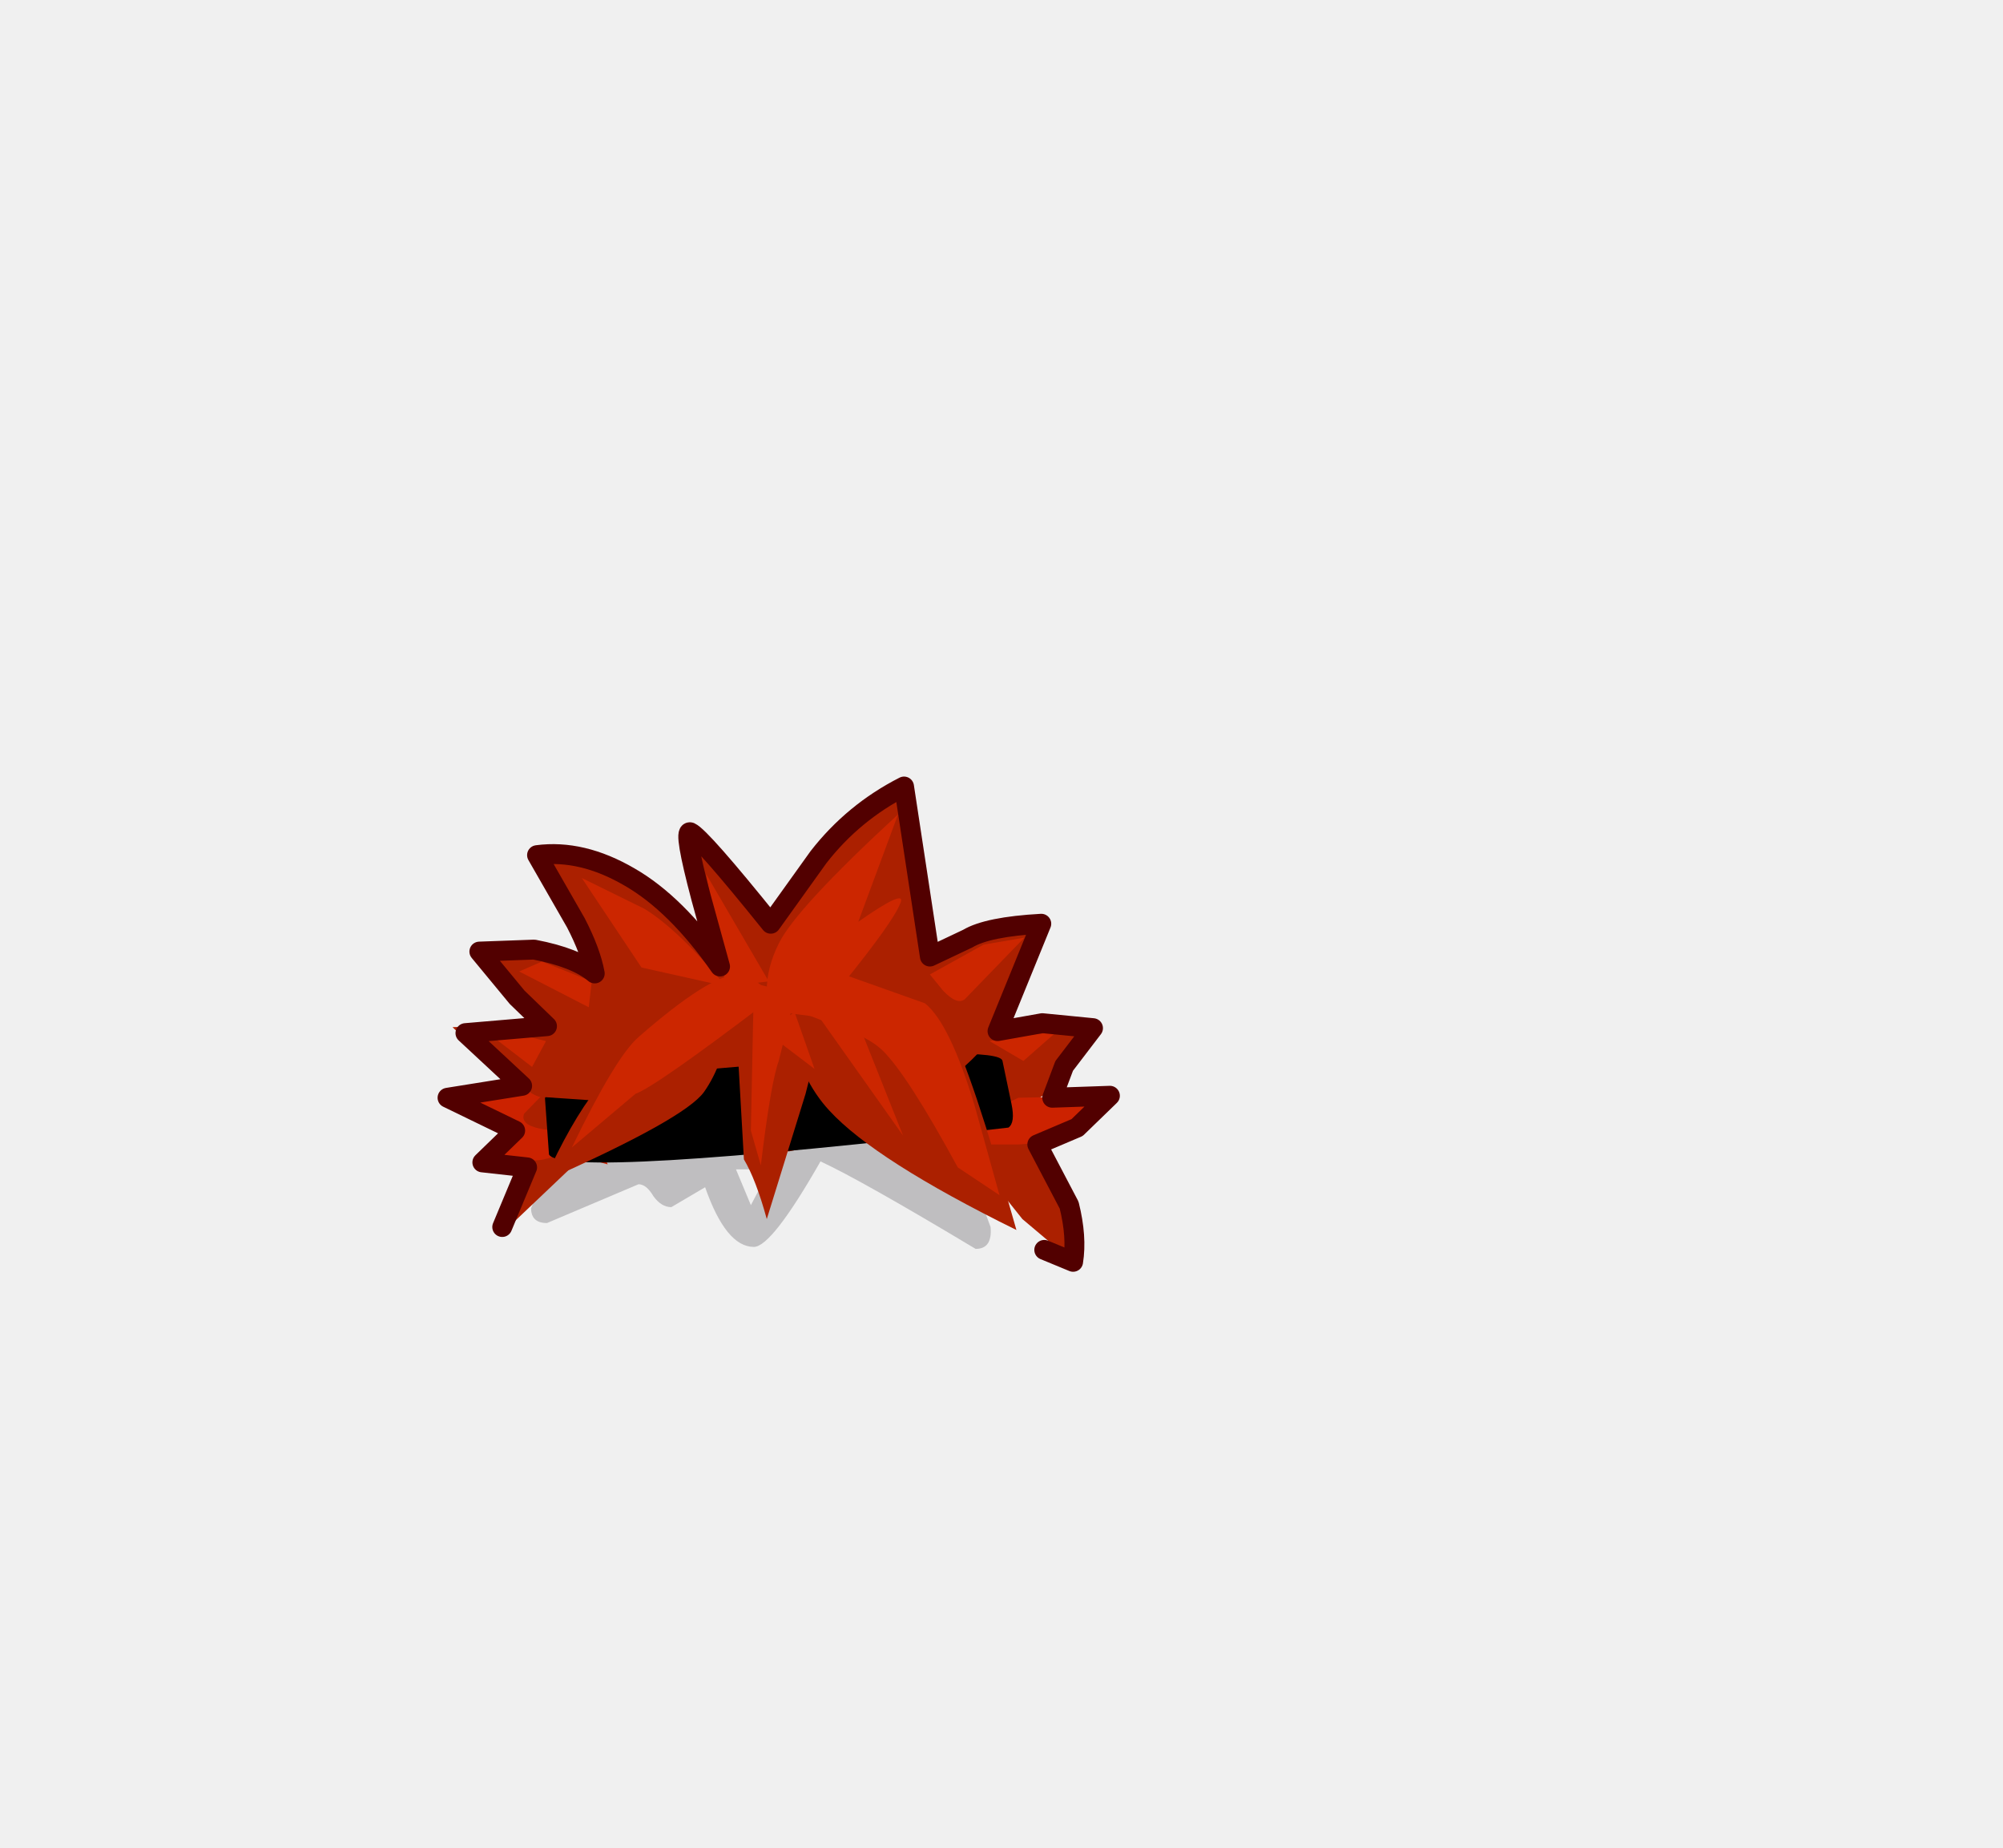
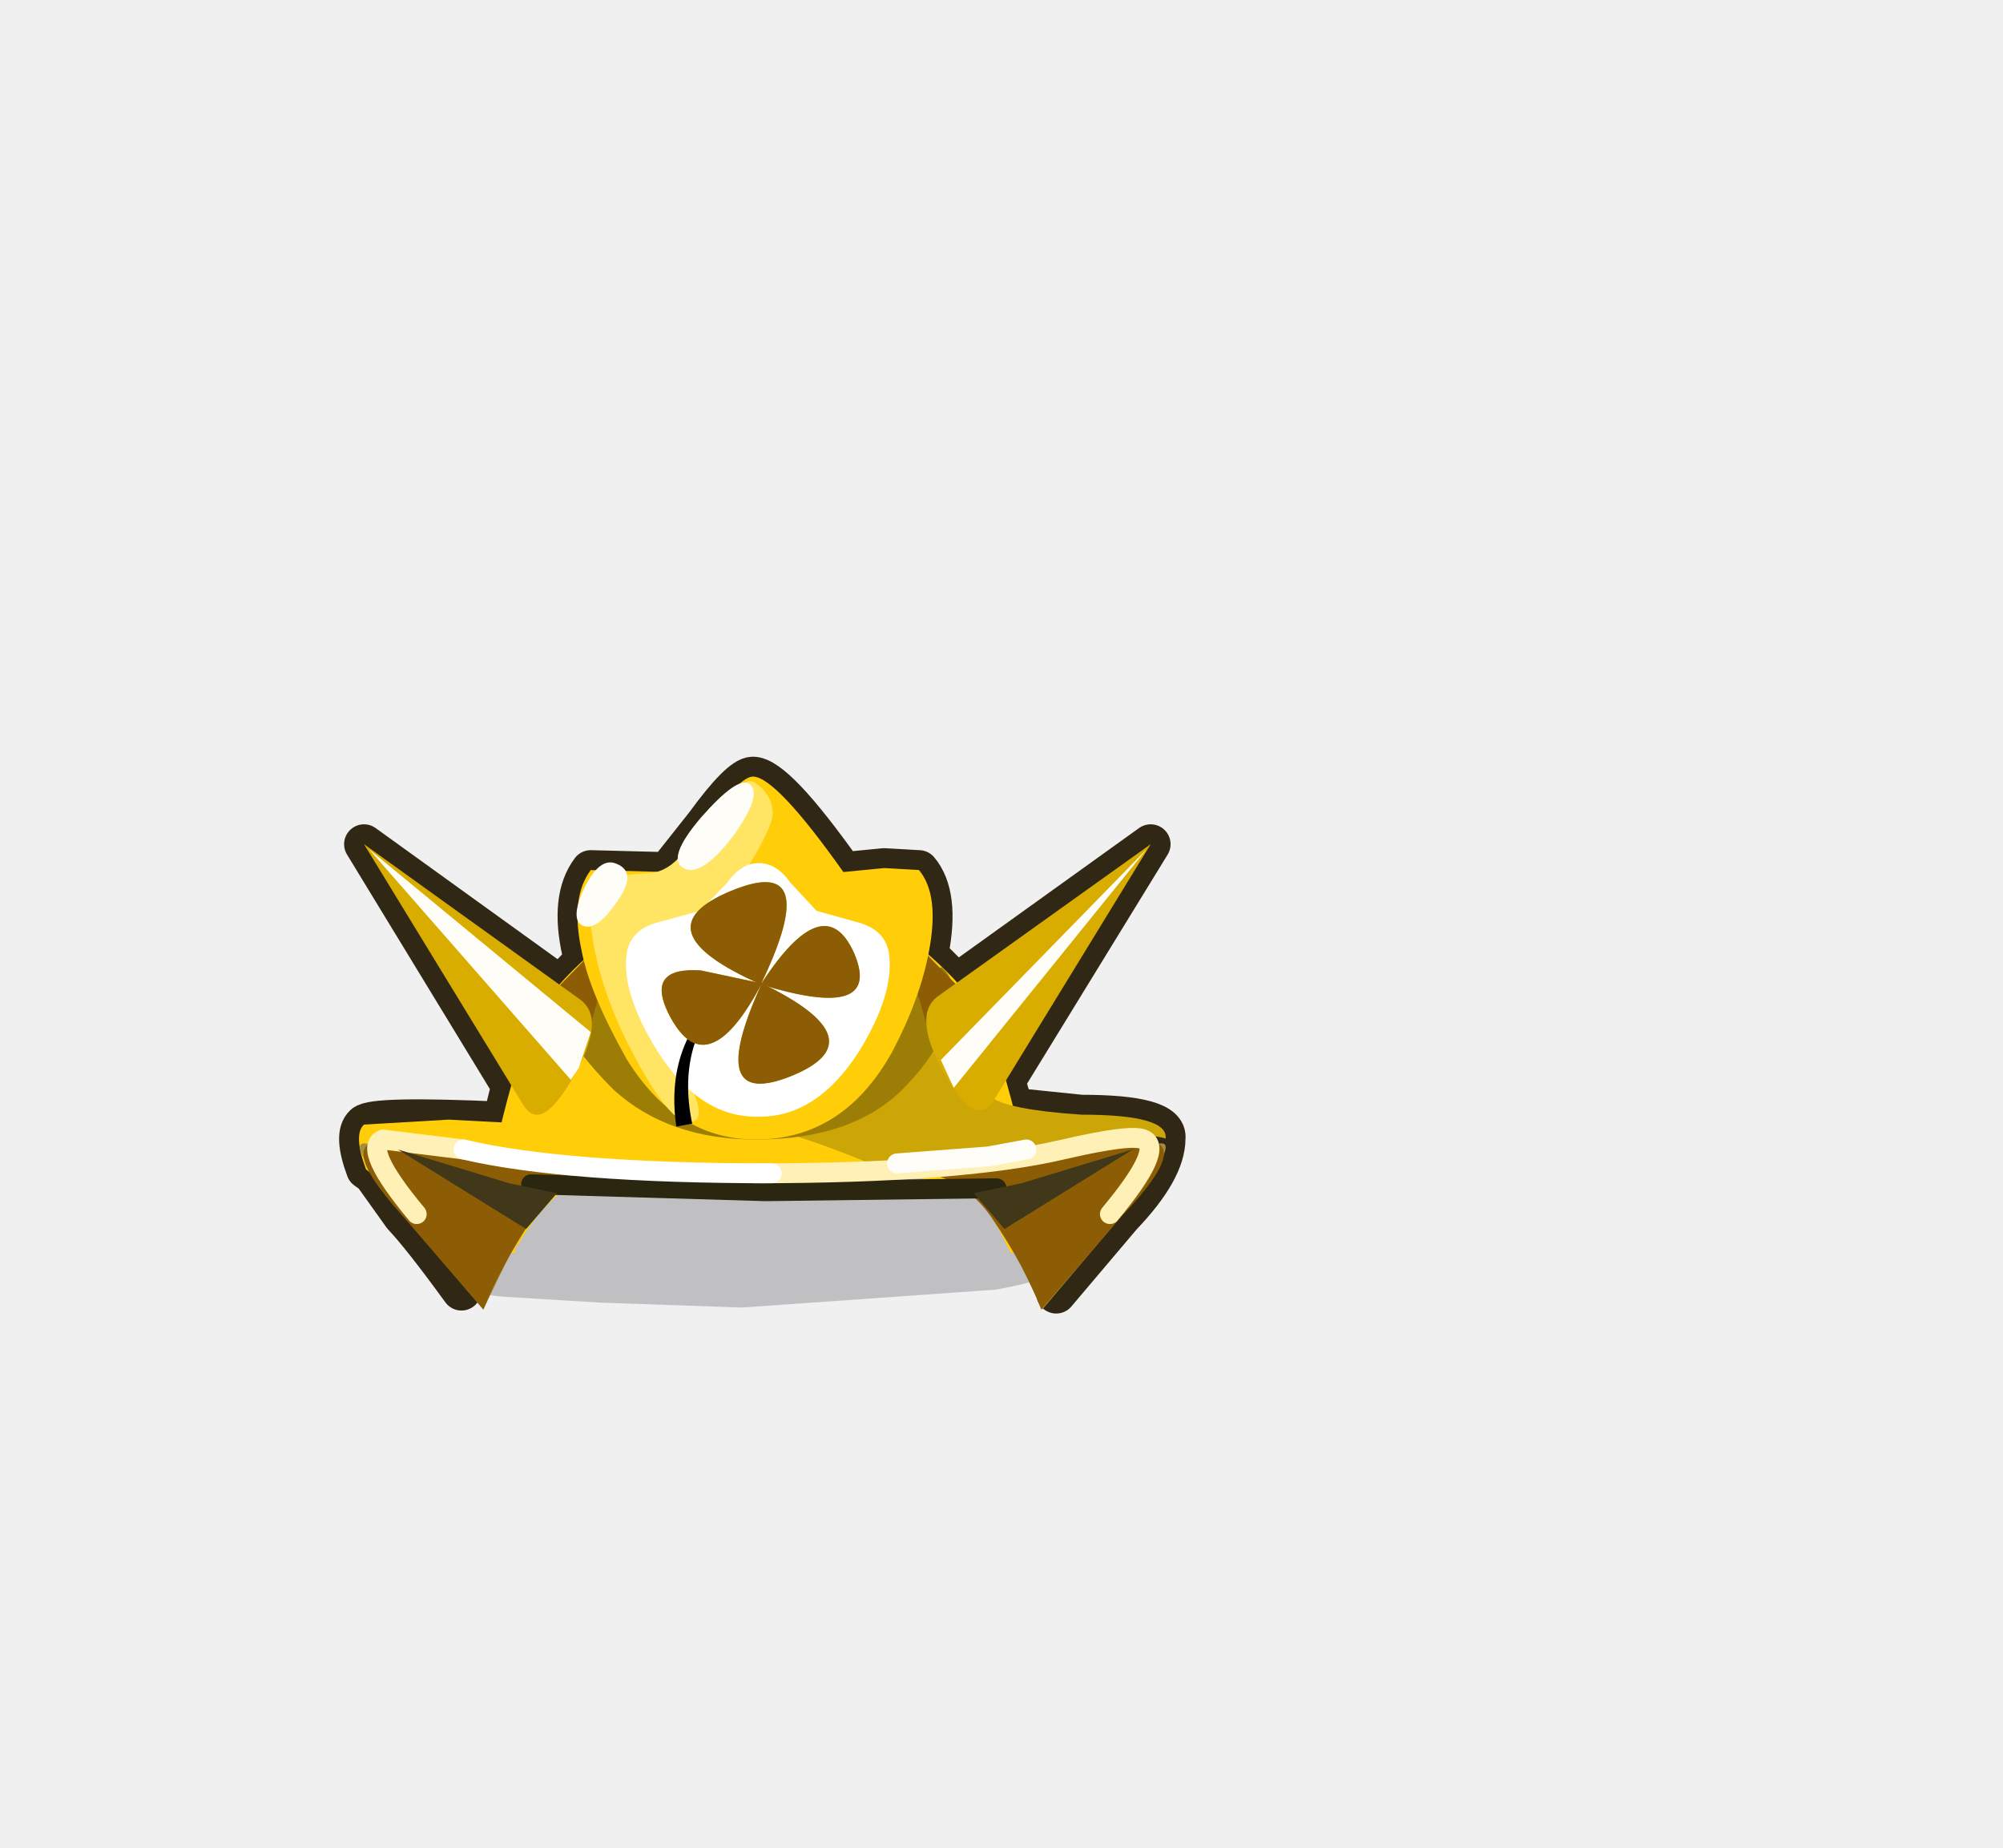
<svg xmlns="http://www.w3.org/2000/svg" xmlns:xlink="http://www.w3.org/1999/xlink" height="92.9" width="100.7">
-   <use height="24.9" transform="translate(22 39.05)" width="34.3" xlink:href="#a" />
+   <use height="28" transform="translate(17.05 38.05)" width="42.55" xlink:href="#a" />
  <defs>
    <g id="a">
-       <path d="m2.9 6.9.85-.25q4.45 0 5.5 1.05l.85 1.4 1.05 2.85q.1 1.1-.75 1.1-5.75-3.45-7.8-4.4-2.45 4.3-3.35 4.3-1.4 0-2.45-3l-1.7 1q-.5 0-.9-.55-.35-.6-.75-.6l-4.6 1.95q-.8 0-.8-.75 1.65-3.95 2.25-3.95.75 0 .75.75L-3 7.55.8 8q1-1.1 2.1-1.1m4.55 1.6q.35.1.9.6l-.95-.65.05.05M-.9 10.85l.95-1.8h-1.7l.75 1.8" fill="#2c2833" fill-opacity=".251" fill-rule="evenodd" transform="translate(16.65 10.7)" />
-       <path d="m1 8.15-3.1-.6q-1-5.95 1.95-10.3 3-4.3 6.95-7.45Q9.15-.25 8.3 2.45q-1.1 3.5-2.7 4.5l-2.35.75L1 8.15m7.05-2.5 4.15-.6 1.3 2.75q.05.4 1.6 3.05.5 1.55.2 2.85l-2.55-2.15-4.7-5.9m-20 1.85 3.45.1-5 4.75 1.55-4.85" fill="#ab2000" fill-rule="evenodd" transform="translate(16.65 10.7)" />
-       <path d="m-8.1 8.8-4.25-1.15q-2.05-.85-3.45-2.3l5.2-.25q2.35.65 3.6 1.25L-8.25 8.4l.15.4" fill="#c20" fill-rule="evenodd" transform="translate(16.65 10.7)" />
-       <path d="m-9.25 4.7-.65 3.25q-1.1.65-1.85.65h-2.15q.4-1.4 1.9-2.4t2.75-1.5" fill="#c20" fill-rule="evenodd" transform="translate(16.65 10.7)" />
-       <path d="M10.2 1.45q3.3.65 2.15 4.65-.6.8-3.8.7l-4.1-.2-13.05.5q-4.1.2-3.7-.85l1.6-1.65q1.35-1.45 4.8-2.65Q-2.4.65.65.45q3.4-.3 9.55 1" fill="#ab2000" fill-rule="evenodd" transform="translate(16.65 10.7)" />
-       <path d="m9.1 2.7 3.95-.75h3.25q-1.25 2.35-2.15 3.1-1.5 1.25-2.7 1.1-1.55-.35-1.75-.8l-.75-3.2.15.55" fill="#ab2000" fill-rule="evenodd" transform="translate(16.65 10.7)" />
-       <path d="m11 7.8-.9-1.2 2.45-1.15 4.6-.1L14.7 7.3q-.55.4-2.15.5H11" fill="#c20" fill-rule="evenodd" transform="translate(16.65 10.7)" />
-       <path d="M12.05 6.95q-22.45 2.6-23.1 1.35l-.2-2.8q-.1-.85 11.4-1.75 11.5-.95 11.6-.15l.45 2.15q.2.95-.15 1.2" fill-rule="evenodd" transform="translate(16.65 10.7)" />
-       <path d="M13.7-3.3q-1.65 4.8-2.6 5.9-1.9 2.1-2.75 2.2-2.9.45-3.6-.45L4.9 2.5l1.6-2q1.85-2.15 3.05-2.65Q11.5-2.9 13.7-3.3M-3.95-7.9q3.6 3.65 4.6 6.15.95 2.5-.2 4.7l-.95.8L-3.95-7.9" fill="#ab2000" fill-rule="evenodd" transform="translate(16.65 10.7)" />
-       <path d="M-11.65-6.75q4.2.85 6.5 2.75l5.8 5.1Q-.8 2.5-1.8 3.05l-3.35.15q-1.1-.1-1.65-.8L-8.2.2q-1.3-1.95-3.45-6.95" fill="#ab2000" fill-rule="evenodd" transform="translate(16.65 10.7)" />
-       <path d="m-14.55-1.9 3.55.15q2 .2 6.85 4.05-2.4 1.7-3.7 2.05l-1.35-.1-1.2-1-4.15-5.15" fill="#ab2000" fill-rule="evenodd" transform="translate(16.65 10.7)" />
-       <path d="M-7 3.55-8.6 5.6l-2.95-.2Q-12.7 5-15.9 1.9l3.4-.1q1.35.3 5.5 1.75M3.35-.9 5.9.05q2.65 1.15 3.25 2.2 1 1.7 3.3 9.85-7.1-3.5-9.4-6Q1.6 4.55.95 1.75l-.4-2.5 2.8-.15" fill="#ab2000" fill-rule="evenodd" transform="translate(16.65 10.7)" />
-       <path d="M-5 1.8v-.65l3.1.35q-.4 2.3-1.35 3.65-.95 1.35-8.05 4.5 1.35-3 2.65-4.65Q-7.3 3.3-5 1.8m7.2.25q.3.75-.35 3.2l-1.95 6.3q-.55-2-1.15-3L-1.6 2.4l.15-.65 3.65.3" fill="#ab2000" fill-rule="evenodd" transform="translate(16.65 10.7)" />
-       <path d="M9.5 8.95Q7 4.35 5.75 3.1q-.7-.7-2.35-1.25L1.75 1.2Q1.35.65 1.5 0q.25-.9 1.85-.9L7.85.7q1.25 1 2.5 5.15l1.25 4.5-2.1-1.4" fill="#cc2600" fill-rule="evenodd" transform="translate(16.65 10.7)" />
-       <path d="M.5-2.3q.85-1.75 6-6.5l-2 5.4Q7-5.15 6.6-4.3q-.35.9-2.85 4 .85 1.75.35 1.9L.25 1.1Q-.1 1.05-.1.05q0-1.15.6-2.35" fill="#cc2600" fill-rule="evenodd" transform="translate(16.65 10.7)" />
-       <path d="m-2.15-.15-1-5.65L0-.4l-2.15.25m1.75 9L-.9 7.1l.15-7.4 2.1.5L.5 3.6Q.1 4.7-.4 8.85" fill="#cc2600" fill-rule="evenodd" transform="translate(16.65 10.7)" />
-       <path d="M1.3 1.15 2.3 4-.2 2.1l1.5-.95M12.85-2.6l-3 3.1q-.4.3-1.1-.45l-.65-.8 2.7-1.5 2.05-.35M11.1 2.6l1.35-.25 2-.2L12.8 3.6l-1.7-1m-6.5-.65 2.15 5.4-4.25-6 2.1.6M-.05.6Q-5.7 4.9-6.7 5.25l-3.2 2.7Q-7.7 3.4-6.55 2.4q3.6-3.15 5-3.15.65 0 1.5.85v.5" fill="#cc2600" fill-rule="evenodd" transform="translate(16.65 10.7)" />
-       <path d="M-2.15-.15-6.4-1.1l-3-4.5 3.15 1.55q1.65 1 4.1 3.9M-11.4-1.4l2.5 1-.15 1.3-3.5-1.8 1.15-.5m-3.3 3.15 3.5.85-.7 1.3-2.8-2.15" fill="#cc2600" fill-rule="evenodd" transform="translate(16.65 10.7)" />
-       <path d="m-13.4 11.95 1.25-3-2.25-.25 1.65-1.6-3.4-1.65 3.75-.6-2.85-2.65 4.1-.35-1.5-1.45-1.9-2.3 2.75-.1q2.1.4 3.05 1.2-.2-1.1-.95-2.55l-1.95-3.4q2.25-.3 4.65 1.1 2.35 1.35 4.55 4.5L-3.4-4.6q-.9-3.4-.55-3.3.55.25 4.05 4.6l2.4-3.35Q4.25-8.9 6.8-10.2l1.3 8.55 1.9-.9q1-.6 3.7-.75l-2.2 5.4 2.25-.4 2.55.25-1.45 1.9-.6 1.6 2.9-.1-1.65 1.6-2 .85 1.6 3.05q.4 1.6.2 2.85l-1.45-.6" fill="none" stroke="#520000" stroke-linecap="round" stroke-linejoin="round" transform="translate(16.65 10.7)" />
+       <path d="M13.65 10.7q.9.3 1.4.7.8.1.95 1.2 0 1.7-4.6 2.5l-12.75.9-7.15-.25-4.9-.3q-1.6-.15-2.05-.6l-.25-.75-.05-.25.05-.4q-.65-.45-.65-1.3 0-1.55 1.8-2.05l1.75-.3 1.25-1.35q2.15-1.8 5.6-1.8 20.1 0 20.1 2.95 0 .8-.5 1.1M-5.7 9.2l-2 .25 4.9-.1h1.05L-5.7 9.2" fill="#302d39" fill-opacity=".251" fill-rule="evenodd" transform="translate(21.6 11.7)" />
+       <path d="m36.05 27 3.3-3.9q2.2-2.3 2.2-3.9.15-1.2-4.25-1.2l-3.4-.35-.4-1.35 7.3-11.9-9.75 7-1.45-1.45.05-.15q.55-2.85-.5-4.1l-1.75-.1-2.05.2Q21.95 1 20.8 1q-.65 0-2.4 2.4l-1.9 2.4-3.85-.1q-1.05 1.4-.45 4.1l.1.45-1.2 1.25-9.85-7.1 7.4 12.15-.45 1.8q-6.5-.3-6.95.15-.55.5.1 2.25l.35.25 1.5 2.1q.95 1 2.95 3.75" fill="none" stroke="#302814" stroke-linecap="round" stroke-linejoin="round" stroke-width="2" />
+       <path d="M-7.15-3.25q4.15-3.1 6.6-3.1 2.45 0 6.7 3.1 4.35 3.2 5.2 5.9 1.25 4 1.75 7 .5 3.6-.95 3.6-1.45-3.2-2.9-3.6L5 9.3l-5.2.2-5-.35q-2.75-.2-4.3.5-1.65.7-3.15 3.25-1.45.15-1.4-3.25.5-3 1.75-7 .85-2.7 5.15-5.9" fill="#ffce09" fill-rule="evenodd" transform="translate(21.6 11.7)" />
+       <path d="M-12.65 7.4q6.95-1.35 12-1.35 5.1 0 13.3 1.6L-.5 9.25q-3.35.05-12.15-1.85" fill="#ffce09" fill-rule="evenodd" transform="translate(21.6 11.7)" />
+       <path d="M11.15 5.4q.85.65 4.55.9 4.4 0 4.25 1.2-1.5-.45-4.75.45l-4.5.7-5.5.15Q2.15 7.55.55 7.15l1.4-.25q1.1-1.4 4.5-3.45 1.15-1.1 2.5-.15l2.2 2.1" fill="#cca507" fill-rule="evenodd" transform="translate(21.6 11.7)" />
+       <path d="m4.2-.8 4.5-.3q.95.75.25 2.8Q8.4 3.3 6.9 4.85q-2.55 2.7-7.55 2.7-4.4 0-7.15-2.5-2-2-2.5-3.35-.6-1.75.5-2.55.5-.4 4.25.05l2.1-1.5q1.9-1.45 2.65-1.45 1.25 0 5 2.95" fill="#9c7e06" fill-rule="evenodd" transform="translate(21.6 11.7)" />
+       <path d="M7.9-1.8 9.95.3 8.3 3 7.05-1.25l.85-.55m-16.85 0 .85.55L-9.3 3-11 .3l2.05-2.1" fill="#8c5d05" fill-rule="evenodd" transform="translate(21.6 11.7)" />
+       <path d="M15.9 9.65q4-2.45 4.05-1.75.1.8-3.45 4.95l-2.75 3.25-1.85-3.85 4-2.6" fill="#a68d3b" fill-rule="evenodd" transform="translate(21.6 11.7)" />
+       <path d="m-12.3 6.75-.45 6.5q-1.85.15-7.5-4.2-.65-1.75-.1-2.25l4.25-.25 3.8.2" fill="#ffce09" fill-rule="evenodd" transform="translate(21.6 11.7)" />
+       <path d="M-20.55 7.9q.05-.7 4.05 1.75l4 2.6-1.85 3.85-2.75-3.25q-3.5-4.15-3.45-4.95" fill="#a68d3b" fill-rule="evenodd" transform="translate(21.6 11.7)" />
+       <path d="m-14.35 16.1-4.05-4.7q-3.8-4.2-.3-3.75l9.05 1.4h1.7l-1.35.4q-1.6.65-2.6 2.1-1.55 2.35-2.45 4.55m28.05 0q-.85-2.2-2.45-4.55-.95-1.45-2.55-2.1l-1.35-.4H9l9.1-1.4q3.7-.5-.35 3.75l-4.05 4.7" fill="#8c5d05" fill-rule="evenodd" transform="translate(21.6 11.7)" />
+       <path d="m-11.95 9.8 11.8.35 11.6-.15" fill="none" stroke="#2b2610" stroke-linecap="round" stroke-linejoin="round" transform="translate(21.6 11.7)" />
+       <path d="M-.75 9.25q10.45 0 15.55-1.2 3.45-.8 4.05-.5 1.05.45-1.7 3.75m-32.5-3.25-4.05-.5q-1.05.45 1.7 3.75" fill="none" stroke="#fff0b5" stroke-linecap="round" stroke-linejoin="round" transform="translate(21.6 11.7)" />
+       <path d="M.15 9.25q-10.4 0-15.5-1.2" fill="none" stroke="#fff" stroke-linecap="round" stroke-linejoin="round" transform="translate(21.6 11.7)" />
+       <path d="M7.55-6q1.05 1.25.5 4.1Q7.6.5 6.2 3.15q-2.45 4.4-6.85 4.4-4 0-6.5-4.05Q-9 .2-9.4-1.9q-.6-2.7.45-4.1l3.85.1 1.9-2.4q1.75-2.4 2.4-2.4 1.15 0 4.55 4.8l2.05-.2 1.75.1" fill="#ffce09" fill-rule="evenodd" transform="translate(21.6 11.7)" />
+       <path d="M-.5-10.25q.65.55.7 1.3.05.65-1.1 2.55Q-3-3.1-3.8-2.6-6.65-.85-5.2 2.45L-4 4.7q.85 1.7.2 1.95-1.1.45-3.4-4.15-1.35-2.8-1.7-5.35-.4-2.2.2-2.8l2.75-.2q1.15-.1 2.1-1.65 1-1.65 1.9-1.95l.5-.4q.25-1 .95-.4" fill="#ffe563" fill-rule="evenodd" transform="translate(21.6 11.7)" />
+       <path d="m1.1-5.35 1.3 1.4 2.15.6q1.35.4 1.5 1.6.25 2-1.5 4.85-2.1 3.3-5 3.3h-.2q-2.85 0-4.95-3.3Q-7.4.2-7.15-1.75q.15-1.2 1.5-1.6l2.2-.6 1.35-1.4q.7-1 1.6-1 .9 0 1.6 1" fill="#fff" fill-rule="evenodd" transform="translate(21.6 11.7)" />
+       <path d="M8.5.35 19.2-7.3 11.3 5.6q-.9 1.45-2.5-1.4Q7.2 1.3 8.5.35M-9.5.5q1.35.95-.3 3.85-1.65 2.95-2.55 1.45l-8-13.1L-9.5.5" fill="#d9ad00" fill-rule="evenodd" transform="translate(21.6 11.7)" />
+       <path d="m9.3 4.95-.65-1.4L19-7.05l-9.7 12m-18.85-1-.4.6-10.15-11.6 11.15 9.2-.6 1.8" fill="#fffdf7" fill-rule="evenodd" transform="translate(21.6 11.7)" />
+       <path d="m6.45 8.75 4.6-.35 1.9-.35" fill="none" stroke="#fffdf7" stroke-linecap="round" stroke-linejoin="round" transform="translate(21.6 11.7)" />
+       <path d="M-1-10.35q.75.5-.8 2.65-1.6 2.1-2.5 1.6-.85-.5.9-2.55 1.8-2.05 2.4-1.7m-6.75 4q1.2.4.15 1.9Q-8.65-2.9-9.35-3.2q-.65-.3.05-1.85.75-1.55 1.55-1.3" fill="#fffdf7" fill-rule="evenodd" transform="translate(21.6 11.7)" />
+       <path d="m-18.65 8.05 5.6 1.7 2.4.5-1.55 1.8-6.45-4m36.95 0-6.45 4-1.55-1.8 2.4-.5 5.6-1.7" fill="#403818" fill-rule="evenodd" transform="translate(21.6 11.7)" />
+       <path d="m-3.85 6.75-.8.15Q-5.3 2.35-1.7-.3q-3.05 2.75-2.15 7.05" fill-rule="evenodd" transform="translate(21.6 11.7)" />
+       <path d="M-.4-.25Q2.8-5.2 4.3-1.8 5.75 1.65-.4-.25m-1.5-4.7Q2.8-6.9-.4-.25-6.6-3-1.9-4.95" fill="#cca507" fill-rule="evenodd" transform="translate(21.6 11.7)" />
+       <path d="M-.35-.3q5.9 2.85 1.5 4.65Q-3.3 6.15-.35-.3M-3.4-.95l3.05.65q-2.8 5.3-4.7 1.5Q-6.2-1.15-3.4-.95" fill="#cca507" fill-rule="evenodd" transform="translate(21.6 11.7)" />
+       <path d="M-.4-.25Q2.8-5.2 4.3-1.8 5.75 1.65-.4-.25m-1.5-4.7Q2.8-6.9-.4-.25-6.6-3-1.9-4.95" fill="#8c5d05" fill-rule="evenodd" transform="translate(21.6 11.7)" />
+       <path d="M-.35-.3q5.9 2.85 1.5 4.65Q-3.3 6.15-.35-.3M-3.4-.95l3.05.65q-2.8 5.3-4.7 1.5Q-6.2-1.15-3.4-.95" fill="#8c5d05" fill-rule="evenodd" transform="translate(21.6 11.7)" />
    </g>
  </defs>
</svg>
